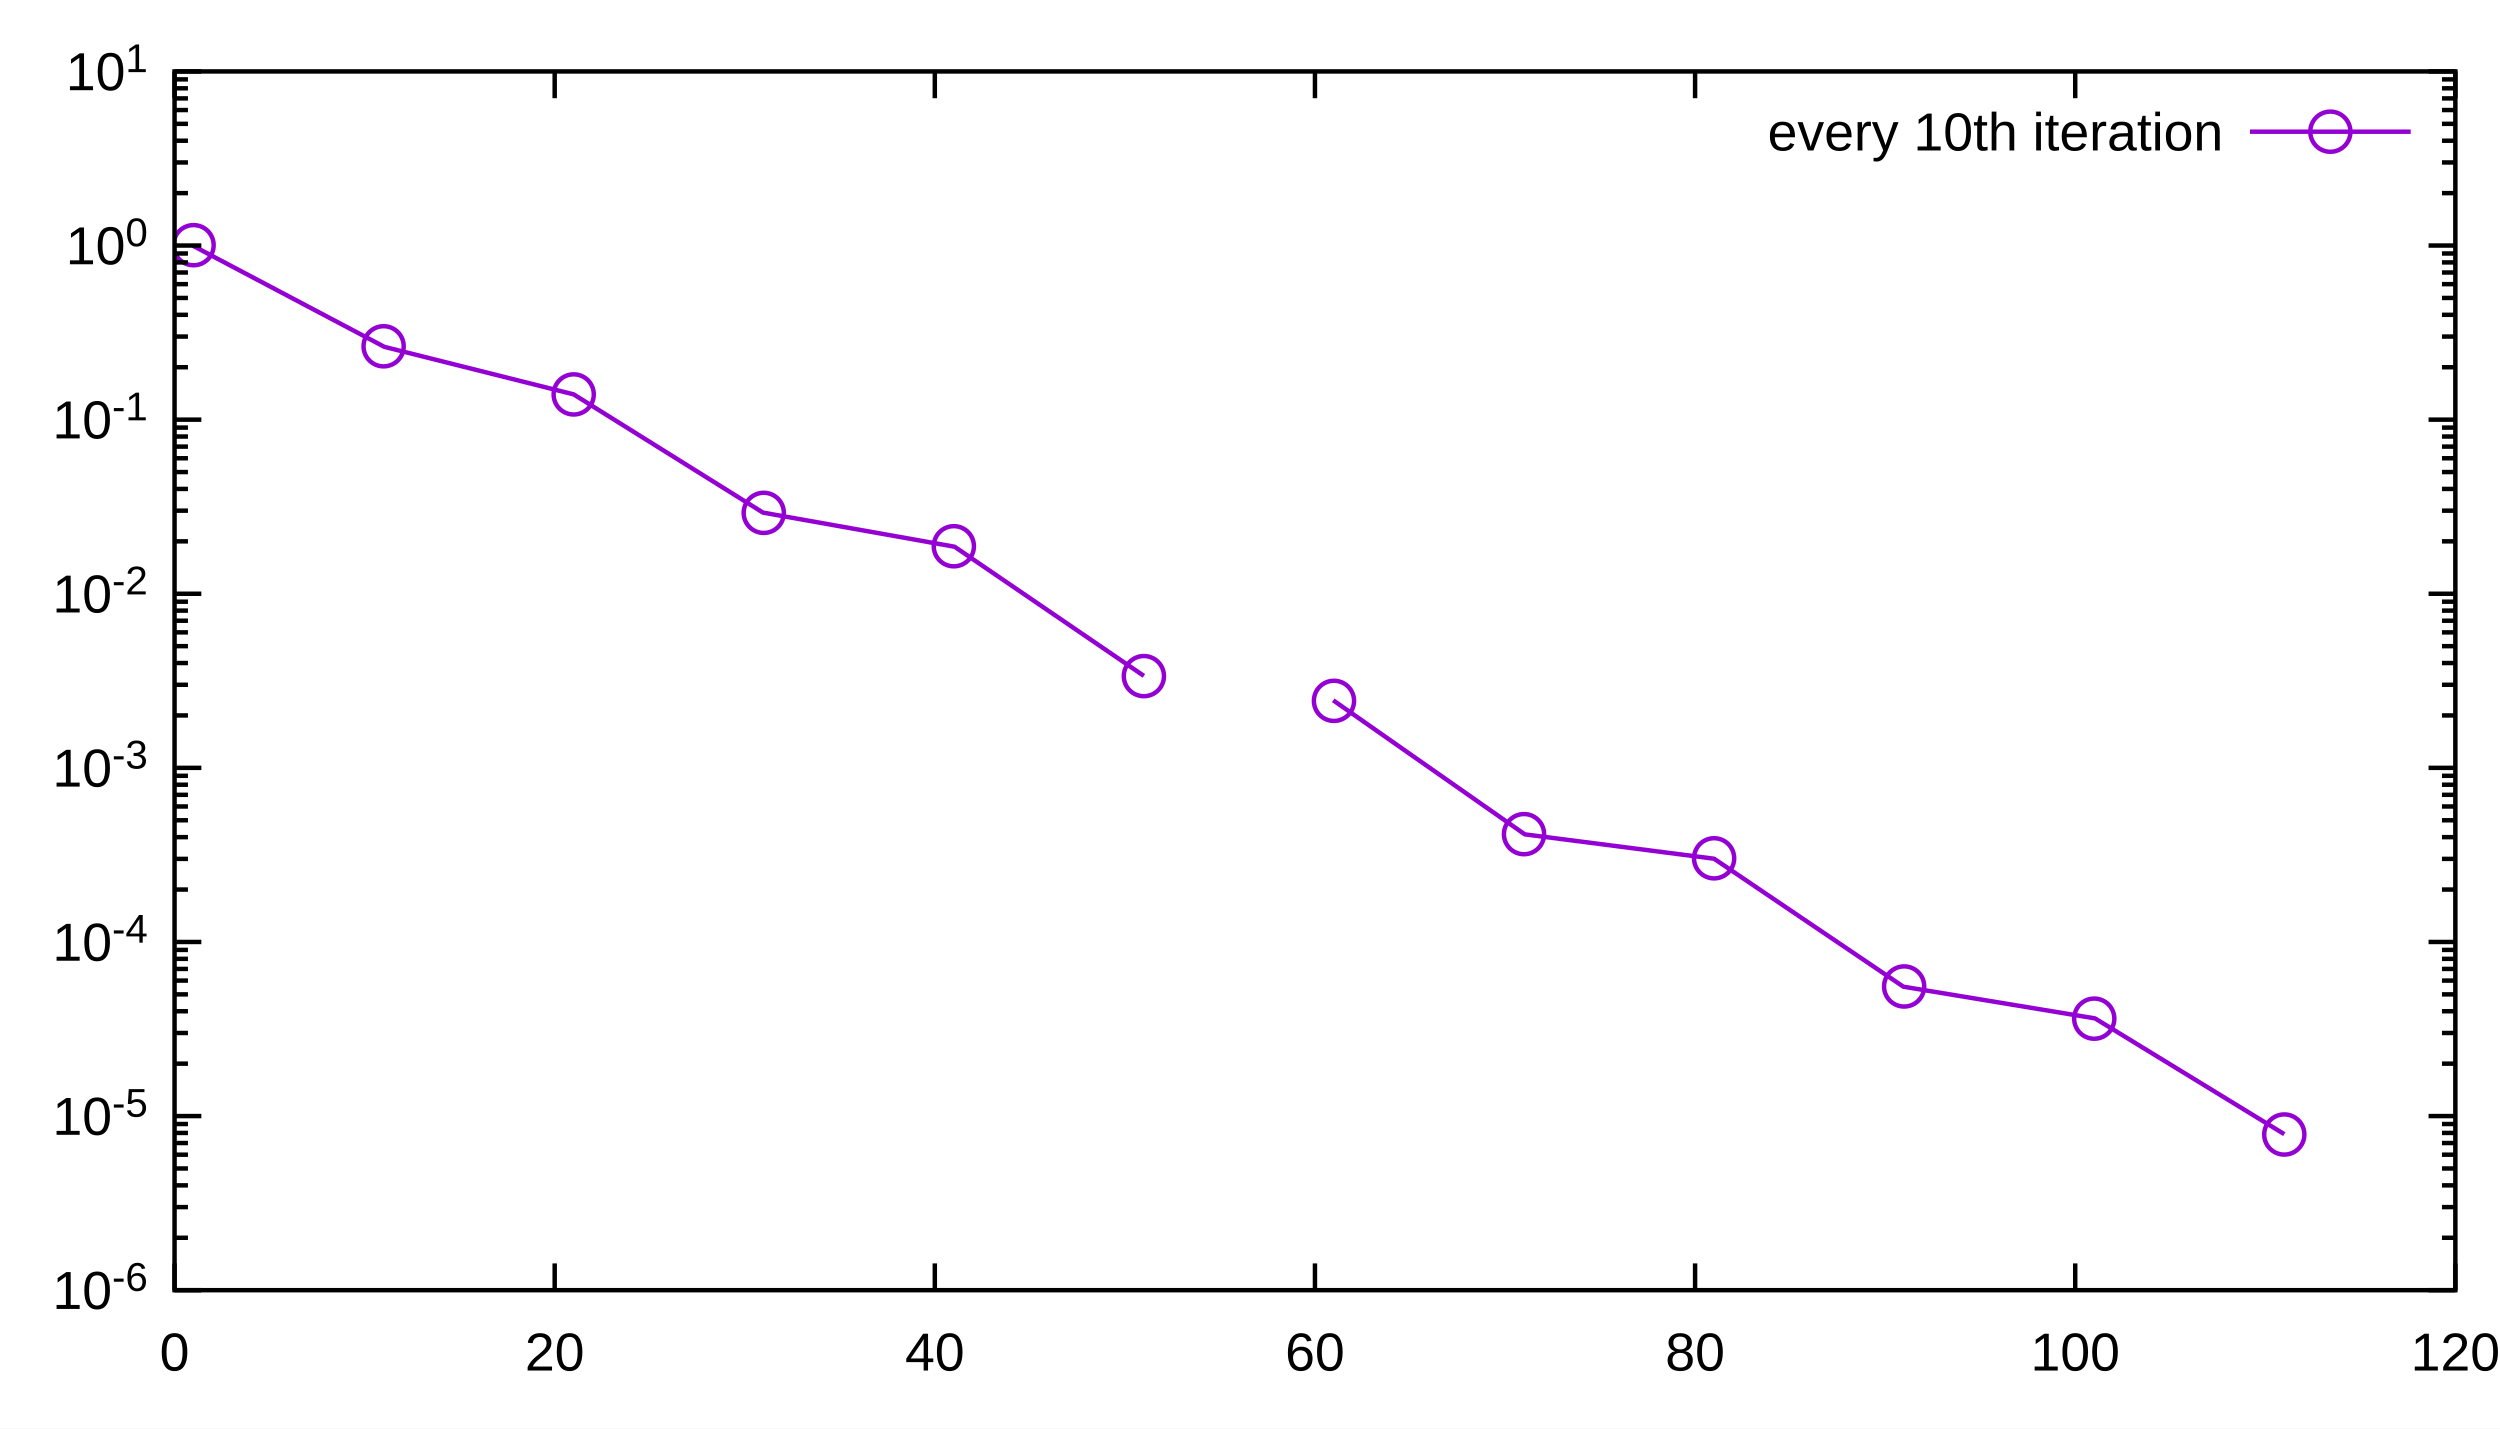
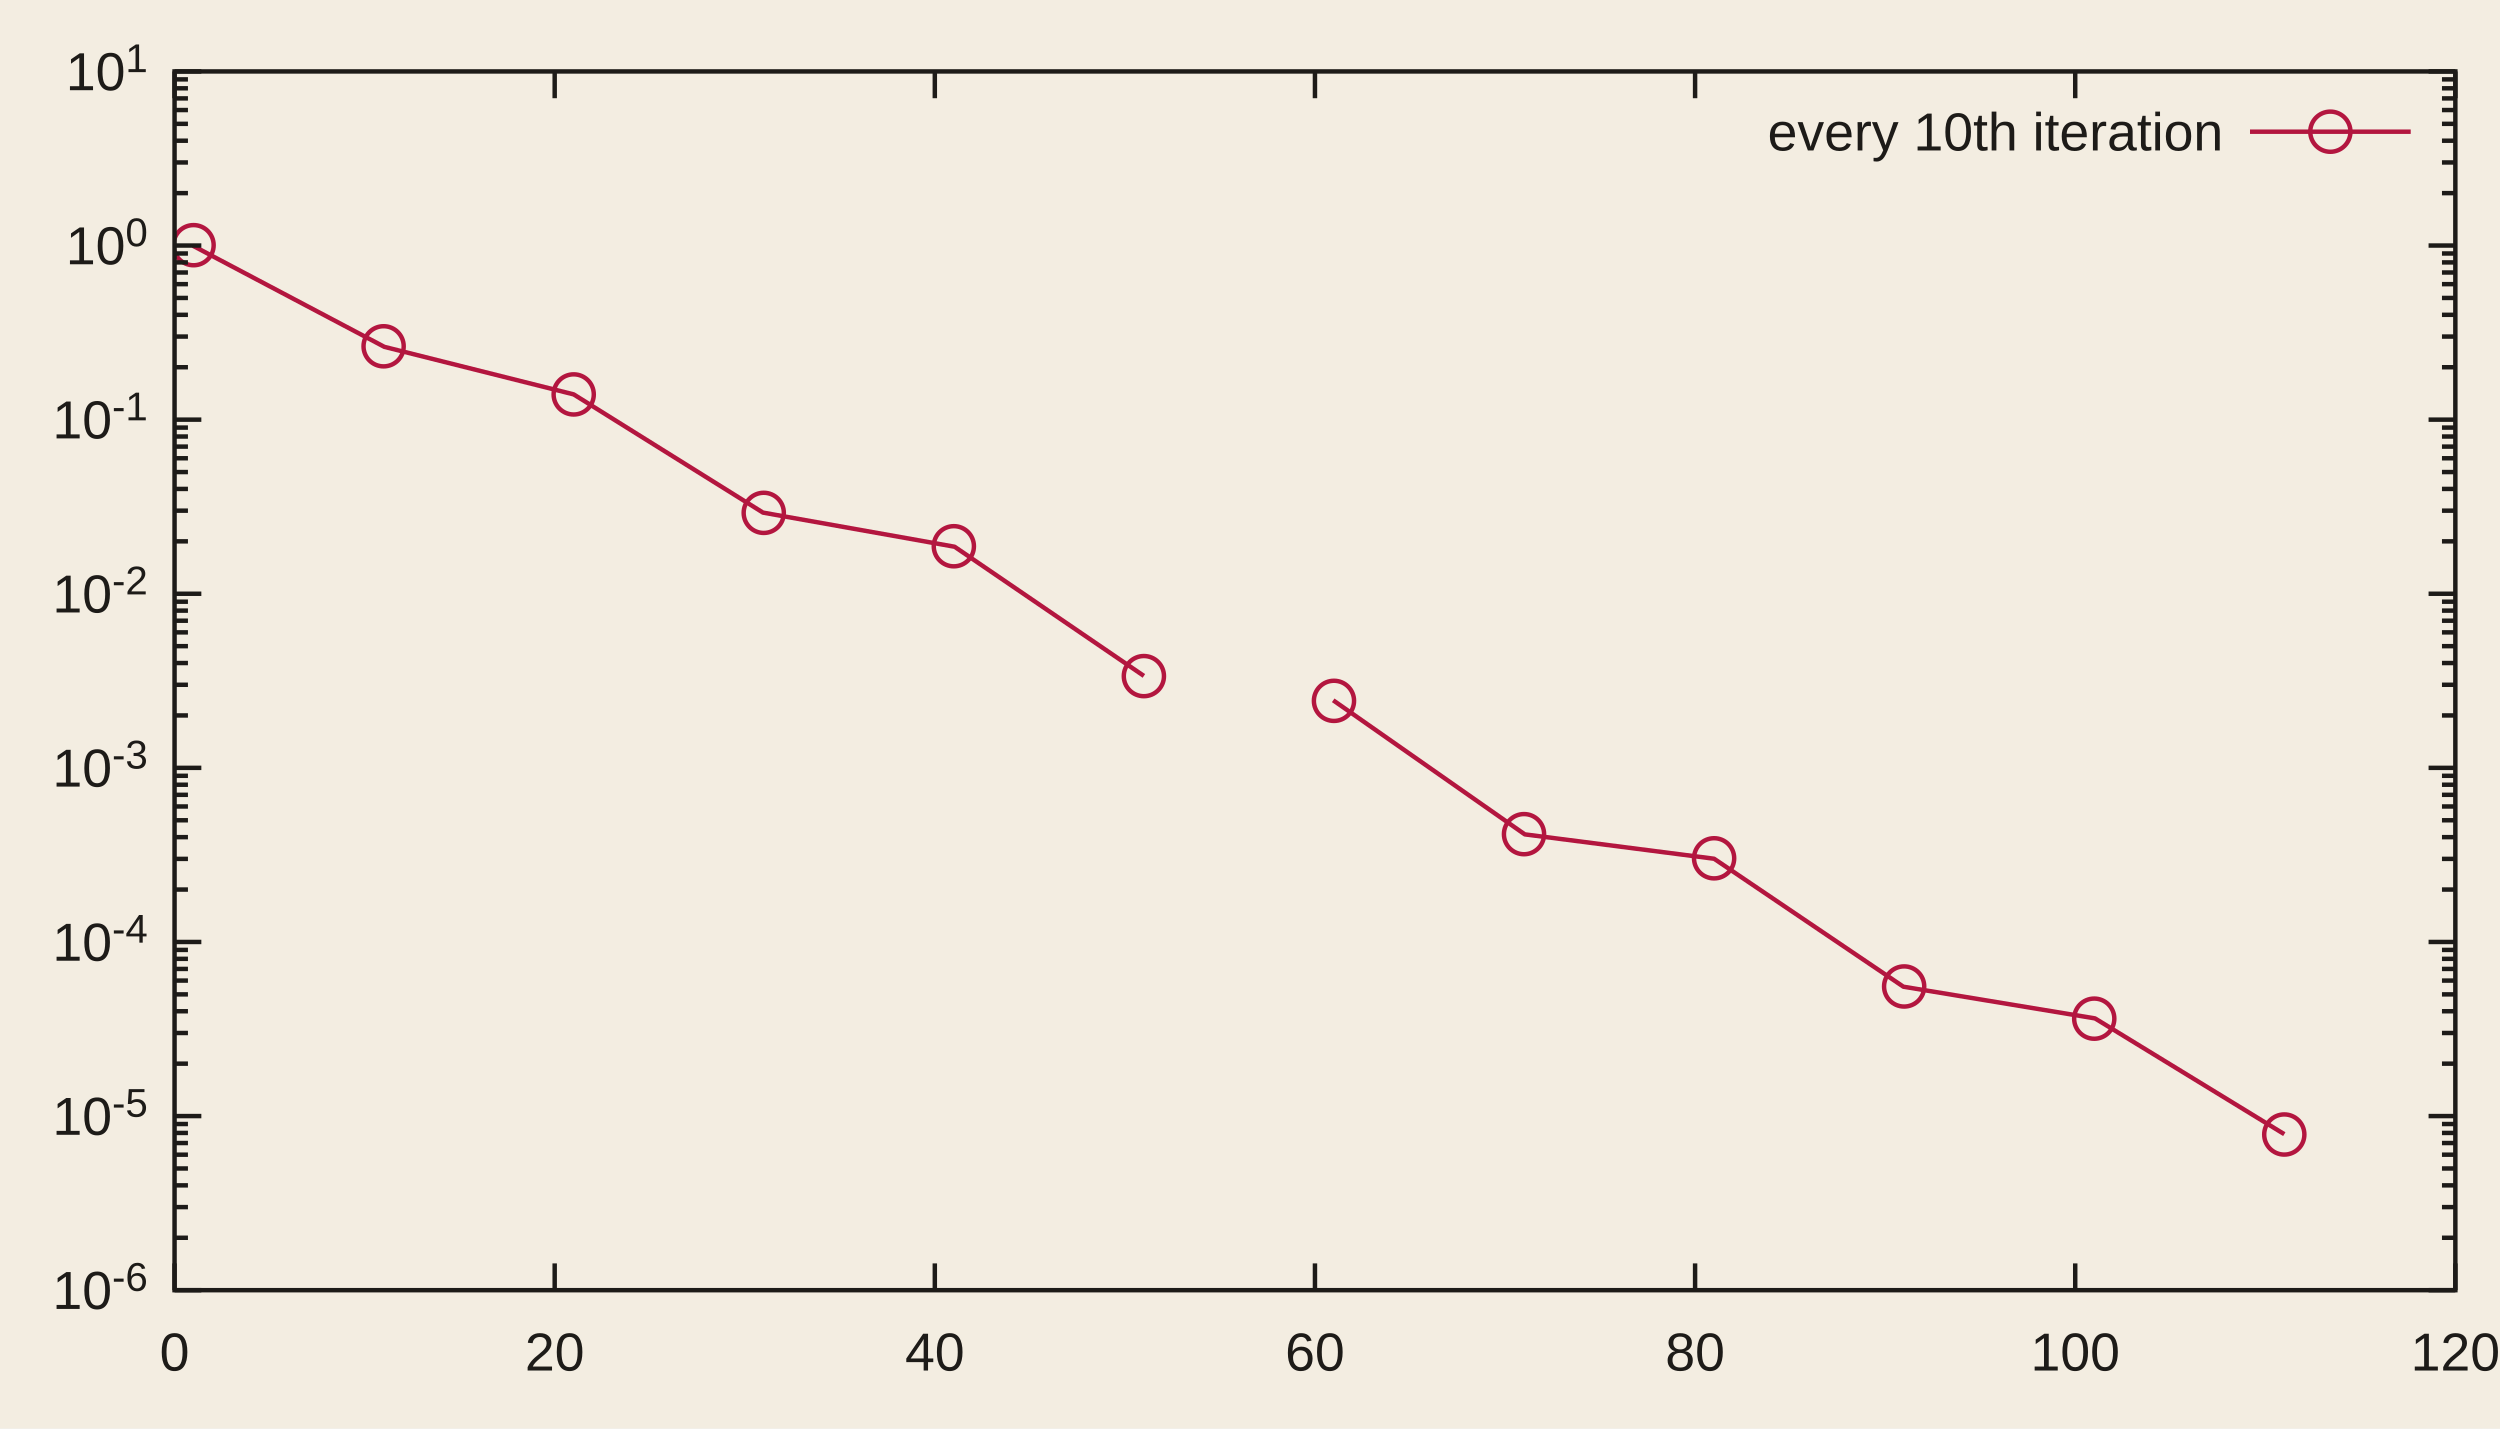
- <svg xmlns="http://www.w3.org/2000/svg" width="560" height="320" viewBox="0 0 560 320" font-family="Arial,Helvetica,sans-serif" font-size="12">
-   <rect x="0" y="0" width="560" height="320" fill="white" stroke="none" stroke-width="0" />
+ <svg xmlns="http://www.w3.org/2000/svg" width="560" height="320" viewBox="0 0 560 320" font-family="Arial,Helvetica,sans-serif" font-size="12" fill="#1d1b18" data-theme="washi" data-frame="#1d1b18" data-grid-color="#a69a85">
+   <rect x="0" y="0" width="560" height="320" fill="#f3ede1" stroke="none" stroke-width="0" />
  <g class="fs-axes" data-area="39.1 550 16 289" data-x="0 1.2e2" data-y="1e-6 1e1" data-log="0 1" data-grid="0" data-font-size="12">
    <g class="fs-grid" display="none">
-       <polyline fill="none" stroke="#a0a0a0" stroke-width="0.5" stroke-dasharray="2,3" points="39.1,289 39.1,16" />
-       <polyline fill="none" stroke="#a0a0a0" stroke-width="0.5" stroke-dasharray="2,3" points="124.25,289 124.25,16" />
-       <polyline fill="none" stroke="#a0a0a0" stroke-width="0.5" stroke-dasharray="2,3" points="209.4,289 209.4,16" />
-       <polyline fill="none" stroke="#a0a0a0" stroke-width="0.5" stroke-dasharray="2,3" points="294.55,289 294.55,16" />
-       <polyline fill="none" stroke="#a0a0a0" stroke-width="0.5" stroke-dasharray="2,3" points="379.7,289 379.7,16" />
-       <polyline fill="none" stroke="#a0a0a0" stroke-width="0.5" stroke-dasharray="2,3" points="464.85,289 464.85,16" />
-       <polyline fill="none" stroke="#a0a0a0" stroke-width="0.5" stroke-dasharray="2,3" points="550,289 550,16" />
-       <polyline fill="none" stroke="#a0a0a0" stroke-width="0.5" stroke-dasharray="2,3" points="39.1,289 550,289" />
-       <polyline fill="none" stroke="#a0a0a0" stroke-width="0.5" stroke-dasharray="2,3" points="39.1,250 550,250" />
-       <polyline fill="none" stroke="#a0a0a0" stroke-width="0.5" stroke-dasharray="2,3" points="39.1,211 550,211" />
-       <polyline fill="none" stroke="#a0a0a0" stroke-width="0.5" stroke-dasharray="2,3" points="39.1,172 550,172" />
-       <polyline fill="none" stroke="#a0a0a0" stroke-width="0.5" stroke-dasharray="2,3" points="39.1,133 550,133" />
-       <polyline fill="none" stroke="#a0a0a0" stroke-width="0.5" stroke-dasharray="2,3" points="39.1,94 550,94" />
-       <polyline fill="none" stroke="#a0a0a0" stroke-width="0.5" stroke-dasharray="2,3" points="39.1,55 550,55" />
-       <polyline fill="none" stroke="#a0a0a0" stroke-width="0.5" stroke-dasharray="2,3" points="39.1,16 550,16" />
+       <polyline fill="none" stroke="#a69a85" stroke-width="0.5" stroke-dasharray="2,3" points="39.1,289 39.1,16" />
+       <polyline fill="none" stroke="#a69a85" stroke-width="0.5" stroke-dasharray="2,3" points="124.25,289 124.25,16" />
+       <polyline fill="none" stroke="#a69a85" stroke-width="0.5" stroke-dasharray="2,3" points="209.4,289 209.4,16" />
+       <polyline fill="none" stroke="#a69a85" stroke-width="0.5" stroke-dasharray="2,3" points="294.55,289 294.55,16" />
+       <polyline fill="none" stroke="#a69a85" stroke-width="0.5" stroke-dasharray="2,3" points="379.7,289 379.7,16" />
+       <polyline fill="none" stroke="#a69a85" stroke-width="0.5" stroke-dasharray="2,3" points="464.85,289 464.85,16" />
+       <polyline fill="none" stroke="#a69a85" stroke-width="0.5" stroke-dasharray="2,3" points="550,289 550,16" />
+       <polyline fill="none" stroke="#a69a85" stroke-width="0.5" stroke-dasharray="2,3" points="39.1,289 550,289" />
+       <polyline fill="none" stroke="#a69a85" stroke-width="0.5" stroke-dasharray="2,3" points="39.1,250 550,250" />
+       <polyline fill="none" stroke="#a69a85" stroke-width="0.5" stroke-dasharray="2,3" points="39.1,211 550,211" />
+       <polyline fill="none" stroke="#a69a85" stroke-width="0.5" stroke-dasharray="2,3" points="39.1,172 550,172" />
+       <polyline fill="none" stroke="#a69a85" stroke-width="0.5" stroke-dasharray="2,3" points="39.1,133 550,133" />
+       <polyline fill="none" stroke="#a69a85" stroke-width="0.5" stroke-dasharray="2,3" points="39.1,94 550,94" />
+       <polyline fill="none" stroke="#a69a85" stroke-width="0.5" stroke-dasharray="2,3" points="39.1,55 550,55" />
+       <polyline fill="none" stroke="#a69a85" stroke-width="0.5" stroke-dasharray="2,3" points="39.1,16 550,16" />
    </g>
    <svg class="fs-plot" x="39.1" y="16" width="510.9" height="273" viewBox="0 0 1 1" preserveAspectRatio="none" overflow="hidden">
      <g class="fs-series" data-series="1">
-         <polyline fill="none" stroke="#9400d3" stroke-width="1" stroke-linejoin="round" vector-effect="non-scaling-stroke" points="0.008,0.143 0.092,0.226 0.175,0.265 0.258,0.362 0.342,0.39 0.425,0.496" />
-         <polyline fill="none" stroke="#9400d3" stroke-width="1" stroke-linejoin="round" vector-effect="non-scaling-stroke" points="0.508,0.516 0.592,0.626 0.675,0.646 0.758,0.751 0.842,0.777 0.925,0.872" />
-         <path class="fs-pts" data-pt="6" data-size="9" data-lw="1" data-color="#9400d3" fill="none" stroke="none" d="M0.008,0.143 M0.092,0.226 M0.175,0.265 M0.258,0.362 M0.342,0.39 M0.425,0.496 M0.508,0.516 M0.592,0.626 M0.675,0.646 M0.758,0.751 M0.842,0.777 M0.925,0.872" />
+         <polyline fill="none" stroke="#b3163f" stroke-width="1" stroke-linejoin="round" vector-effect="non-scaling-stroke" points="0.008,0.143 0.092,0.226 0.175,0.265 0.258,0.362 0.342,0.39 0.425,0.496" />
+         <polyline fill="none" stroke="#b3163f" stroke-width="1" stroke-linejoin="round" vector-effect="non-scaling-stroke" points="0.508,0.516 0.592,0.626 0.675,0.646 0.758,0.751 0.842,0.777 0.925,0.872" />
+         <path class="fs-pts" data-pt="6" data-size="9" data-lw="1" data-color="#b3163f" fill="none" stroke="none" d="M0.008,0.143 M0.092,0.226 M0.175,0.265 M0.258,0.362 M0.342,0.39 M0.425,0.496 M0.508,0.516 M0.592,0.626 M0.675,0.646 M0.758,0.751 M0.842,0.777 M0.925,0.872" />
      </g>
    </svg>
    <svg class="fs-marks" x="39.1" y="16" width="510.9" height="273" viewBox="0 0 510.9 273" overflow="hidden">
-       <path data-series="1" fill="none" stroke="#9400d3" stroke-width="1" d="M-0.24,38.92A4.5,4.5 0 1 0 8.76,38.92A4.5,4.5 0 1 0 -0.24,38.92ZM42.33,61.57A4.5,4.5 0 1 0 51.33,61.57A4.5,4.5 0 1 0 42.33,61.57ZM84.91,72.35A4.5,4.5 0 1 0 93.91,72.35A4.5,4.5 0 1 0 84.91,72.35ZM127.48,98.88A4.5,4.5 0 1 0 136.48,98.88A4.5,4.5 0 1 0 127.48,98.88ZM170.06,106.36A4.5,4.5 0 1 0 179.06,106.36A4.5,4.5 0 1 0 170.06,106.36ZM212.63,135.45A4.5,4.5 0 1 0 221.63,135.45A4.5,4.5 0 1 0 212.63,135.45ZM255.21,140.99A4.5,4.5 0 1 0 264.21,140.99A4.5,4.5 0 1 0 255.21,140.99ZM297.78,170.85A4.5,4.5 0 1 0 306.78,170.85A4.5,4.5 0 1 0 297.78,170.85ZM340.36,176.26A4.5,4.5 0 1 0 349.36,176.26A4.5,4.5 0 1 0 340.36,176.26ZM382.93,204.97A4.5,4.5 0 1 0 391.93,204.97A4.5,4.5 0 1 0 382.93,204.97ZM425.51,212.18A4.5,4.5 0 1 0 434.51,212.18A4.5,4.5 0 1 0 425.51,212.18ZM468.08,238.13A4.5,4.5 0 1 0 477.08,238.13A4.5,4.5 0 1 0 468.08,238.13Z" />
+       <path data-series="1" fill="none" stroke="#b3163f" stroke-width="1" d="M-0.24,38.92A4.5,4.5 0 1 0 8.76,38.92A4.5,4.5 0 1 0 -0.24,38.92ZM42.33,61.57A4.5,4.5 0 1 0 51.33,61.57A4.5,4.5 0 1 0 42.33,61.57ZM84.91,72.35A4.5,4.5 0 1 0 93.91,72.35A4.5,4.5 0 1 0 84.91,72.35ZM127.48,98.88A4.5,4.5 0 1 0 136.48,98.88A4.5,4.5 0 1 0 127.48,98.88ZM170.06,106.36A4.5,4.5 0 1 0 179.06,106.36A4.5,4.5 0 1 0 170.06,106.36ZM212.63,135.45A4.5,4.5 0 1 0 221.63,135.45A4.5,4.5 0 1 0 212.63,135.45ZM255.21,140.99A4.5,4.5 0 1 0 264.21,140.99A4.5,4.5 0 1 0 255.21,140.99ZM297.78,170.85A4.5,4.5 0 1 0 306.78,170.85A4.5,4.5 0 1 0 297.78,170.85ZM340.36,176.26A4.5,4.5 0 1 0 349.36,176.26A4.5,4.5 0 1 0 340.36,176.26ZM382.93,204.97A4.5,4.5 0 1 0 391.93,204.97A4.5,4.5 0 1 0 382.93,204.97ZM425.51,212.18A4.5,4.5 0 1 0 434.51,212.18A4.5,4.5 0 1 0 425.51,212.18ZM468.08,238.13A4.5,4.5 0 1 0 477.08,238.13A4.5,4.5 0 1 0 468.08,238.13Z" />
    </svg>
-     <rect x="39.1" y="16" width="510.9" height="273" fill="none" stroke="black" stroke-width="1" />
+     <rect x="39.1" y="16" width="510.9" height="273" fill="none" stroke="#1d1b18" stroke-width="1" />
    <g class="fs-xticks">
-       <polyline fill="none" stroke="black" stroke-width="1" points="39.1,289 39.1,283" />
-       <polyline fill="none" stroke="black" stroke-width="1" points="39.1,16 39.1,22" />
+       <polyline fill="none" stroke="#1d1b18" stroke-width="1" points="39.1,289 39.1,283" />
+       <polyline fill="none" stroke="#1d1b18" stroke-width="1" points="39.1,16 39.1,22" />
      <text x="39.1" y="307" text-anchor="middle">0</text>
-       <polyline fill="none" stroke="black" stroke-width="1" points="124.25,289 124.25,283" />
-       <polyline fill="none" stroke="black" stroke-width="1" points="124.25,16 124.25,22" />
+       <polyline fill="none" stroke="#1d1b18" stroke-width="1" points="124.25,289 124.25,283" />
+       <polyline fill="none" stroke="#1d1b18" stroke-width="1" points="124.25,16 124.25,22" />
      <text x="124.25" y="307" text-anchor="middle">20</text>
-       <polyline fill="none" stroke="black" stroke-width="1" points="209.4,289 209.4,283" />
-       <polyline fill="none" stroke="black" stroke-width="1" points="209.4,16 209.4,22" />
+       <polyline fill="none" stroke="#1d1b18" stroke-width="1" points="209.4,289 209.4,283" />
+       <polyline fill="none" stroke="#1d1b18" stroke-width="1" points="209.4,16 209.4,22" />
      <text x="209.4" y="307" text-anchor="middle">40</text>
-       <polyline fill="none" stroke="black" stroke-width="1" points="294.55,289 294.55,283" />
-       <polyline fill="none" stroke="black" stroke-width="1" points="294.55,16 294.55,22" />
+       <polyline fill="none" stroke="#1d1b18" stroke-width="1" points="294.55,289 294.55,283" />
+       <polyline fill="none" stroke="#1d1b18" stroke-width="1" points="294.55,16 294.55,22" />
      <text x="294.55" y="307" text-anchor="middle">60</text>
-       <polyline fill="none" stroke="black" stroke-width="1" points="379.7,289 379.7,283" />
-       <polyline fill="none" stroke="black" stroke-width="1" points="379.7,16 379.7,22" />
+       <polyline fill="none" stroke="#1d1b18" stroke-width="1" points="379.7,289 379.7,283" />
+       <polyline fill="none" stroke="#1d1b18" stroke-width="1" points="379.7,16 379.7,22" />
      <text x="379.7" y="307" text-anchor="middle">80</text>
-       <polyline fill="none" stroke="black" stroke-width="1" points="464.85,289 464.85,283" />
-       <polyline fill="none" stroke="black" stroke-width="1" points="464.85,16 464.85,22" />
+       <polyline fill="none" stroke="#1d1b18" stroke-width="1" points="464.85,289 464.85,283" />
+       <polyline fill="none" stroke="#1d1b18" stroke-width="1" points="464.85,16 464.85,22" />
      <text x="464.85" y="307" text-anchor="middle">100</text>
-       <polyline fill="none" stroke="black" stroke-width="1" points="550,289 550,283" />
-       <polyline fill="none" stroke="black" stroke-width="1" points="550,16 550,22" />
+       <polyline fill="none" stroke="#1d1b18" stroke-width="1" points="550,289 550,283" />
+       <polyline fill="none" stroke="#1d1b18" stroke-width="1" points="550,16 550,22" />
      <text x="550" y="307" text-anchor="middle">120</text>
    </g>
    <g class="fs-yticks">
-       <polyline fill="none" stroke="black" stroke-width="1" points="39.1,289 45.1,289" />
-       <polyline fill="none" stroke="black" stroke-width="1" points="550,289 544,289" />
+       <polyline fill="none" stroke="#1d1b18" stroke-width="1" points="39.1,289 45.1,289" />
+       <polyline fill="none" stroke="#1d1b18" stroke-width="1" points="550,289 544,289" />
      <text x="33.1" y="293.2" text-anchor="end">10<tspan dy="-0.45em" font-size="0.75em">-6</tspan>
      </text>
-       <polyline fill="none" stroke="black" stroke-width="1" points="39.1,250 45.1,250" />
-       <polyline fill="none" stroke="black" stroke-width="1" points="550,250 544,250" />
+       <polyline fill="none" stroke="#1d1b18" stroke-width="1" points="39.1,250 45.1,250" />
+       <polyline fill="none" stroke="#1d1b18" stroke-width="1" points="550,250 544,250" />
      <text x="33.1" y="254.2" text-anchor="end">10<tspan dy="-0.45em" font-size="0.75em">-5</tspan>
      </text>
-       <polyline fill="none" stroke="black" stroke-width="1" points="39.1,211 45.1,211" />
-       <polyline fill="none" stroke="black" stroke-width="1" points="550,211 544,211" />
+       <polyline fill="none" stroke="#1d1b18" stroke-width="1" points="39.1,211 45.1,211" />
+       <polyline fill="none" stroke="#1d1b18" stroke-width="1" points="550,211 544,211" />
      <text x="33.1" y="215.2" text-anchor="end">10<tspan dy="-0.45em" font-size="0.75em">-4</tspan>
      </text>
-       <polyline fill="none" stroke="black" stroke-width="1" points="39.1,172 45.1,172" />
-       <polyline fill="none" stroke="black" stroke-width="1" points="550,172 544,172" />
+       <polyline fill="none" stroke="#1d1b18" stroke-width="1" points="39.1,172 45.1,172" />
+       <polyline fill="none" stroke="#1d1b18" stroke-width="1" points="550,172 544,172" />
      <text x="33.1" y="176.2" text-anchor="end">10<tspan dy="-0.45em" font-size="0.75em">-3</tspan>
      </text>
-       <polyline fill="none" stroke="black" stroke-width="1" points="39.1,133 45.1,133" />
-       <polyline fill="none" stroke="black" stroke-width="1" points="550,133 544,133" />
+       <polyline fill="none" stroke="#1d1b18" stroke-width="1" points="39.1,133 45.1,133" />
+       <polyline fill="none" stroke="#1d1b18" stroke-width="1" points="550,133 544,133" />
      <text x="33.1" y="137.2" text-anchor="end">10<tspan dy="-0.45em" font-size="0.75em">-2</tspan>
      </text>
-       <polyline fill="none" stroke="black" stroke-width="1" points="39.1,94 45.1,94" />
-       <polyline fill="none" stroke="black" stroke-width="1" points="550,94 544,94" />
+       <polyline fill="none" stroke="#1d1b18" stroke-width="1" points="39.1,94 45.1,94" />
+       <polyline fill="none" stroke="#1d1b18" stroke-width="1" points="550,94 544,94" />
      <text x="33.1" y="98.2" text-anchor="end">10<tspan dy="-0.45em" font-size="0.75em">-1</tspan>
      </text>
-       <polyline fill="none" stroke="black" stroke-width="1" points="39.1,55 45.1,55" />
-       <polyline fill="none" stroke="black" stroke-width="1" points="550,55 544,55" />
+       <polyline fill="none" stroke="#1d1b18" stroke-width="1" points="39.1,55 45.1,55" />
+       <polyline fill="none" stroke="#1d1b18" stroke-width="1" points="550,55 544,55" />
      <text x="33.1" y="59.2" text-anchor="end">10<tspan dy="-0.45em" font-size="0.75em">0</tspan>
      </text>
-       <polyline fill="none" stroke="black" stroke-width="1" points="39.1,16 45.1,16" />
-       <polyline fill="none" stroke="black" stroke-width="1" points="550,16 544,16" />
+       <polyline fill="none" stroke="#1d1b18" stroke-width="1" points="39.1,16 45.1,16" />
+       <polyline fill="none" stroke="#1d1b18" stroke-width="1" points="550,16 544,16" />
      <text x="33.1" y="20.2" text-anchor="end">10<tspan dy="-0.45em" font-size="0.75em">1</tspan>
      </text>
-       <polyline fill="none" stroke="black" stroke-width="1" points="39.1,277.26 42.1,277.26" />
-       <polyline fill="none" stroke="black" stroke-width="1" points="550,277.26 547,277.26" />
-       <polyline fill="none" stroke="black" stroke-width="1" points="39.1,270.39 42.1,270.39" />
-       <polyline fill="none" stroke="black" stroke-width="1" points="550,270.39 547,270.39" />
-       <polyline fill="none" stroke="black" stroke-width="1" points="39.1,265.52 42.1,265.52" />
-       <polyline fill="none" stroke="black" stroke-width="1" points="550,265.52 547,265.52" />
-       <polyline fill="none" stroke="black" stroke-width="1" points="39.1,261.74 42.1,261.74" />
-       <polyline fill="none" stroke="black" stroke-width="1" points="550,261.74 547,261.74" />
-       <polyline fill="none" stroke="black" stroke-width="1" points="39.1,258.65 42.1,258.65" />
-       <polyline fill="none" stroke="black" stroke-width="1" points="550,258.65 547,258.65" />
-       <polyline fill="none" stroke="black" stroke-width="1" points="39.1,256.04 42.1,256.04" />
-       <polyline fill="none" stroke="black" stroke-width="1" points="550,256.04 547,256.04" />
-       <polyline fill="none" stroke="black" stroke-width="1" points="39.1,253.78 42.1,253.78" />
-       <polyline fill="none" stroke="black" stroke-width="1" points="550,253.78 547,253.78" />
-       <polyline fill="none" stroke="black" stroke-width="1" points="39.1,251.78 42.1,251.78" />
-       <polyline fill="none" stroke="black" stroke-width="1" points="550,251.78 547,251.78" />
-       <polyline fill="none" stroke="black" stroke-width="1" points="39.1,238.26 42.1,238.26" />
-       <polyline fill="none" stroke="black" stroke-width="1" points="550,238.26 547,238.26" />
-       <polyline fill="none" stroke="black" stroke-width="1" points="39.1,231.39 42.1,231.39" />
-       <polyline fill="none" stroke="black" stroke-width="1" points="550,231.39 547,231.39" />
-       <polyline fill="none" stroke="black" stroke-width="1" points="39.1,226.52 42.1,226.52" />
-       <polyline fill="none" stroke="black" stroke-width="1" points="550,226.52 547,226.52" />
-       <polyline fill="none" stroke="black" stroke-width="1" points="39.1,222.74 42.1,222.74" />
-       <polyline fill="none" stroke="black" stroke-width="1" points="550,222.74 547,222.74" />
-       <polyline fill="none" stroke="black" stroke-width="1" points="39.1,219.65 42.1,219.65" />
-       <polyline fill="none" stroke="black" stroke-width="1" points="550,219.65 547,219.65" />
-       <polyline fill="none" stroke="black" stroke-width="1" points="39.1,217.04 42.1,217.04" />
-       <polyline fill="none" stroke="black" stroke-width="1" points="550,217.04 547,217.04" />
-       <polyline fill="none" stroke="black" stroke-width="1" points="39.1,214.78 42.1,214.78" />
-       <polyline fill="none" stroke="black" stroke-width="1" points="550,214.78 547,214.78" />
-       <polyline fill="none" stroke="black" stroke-width="1" points="39.1,212.78 42.1,212.78" />
-       <polyline fill="none" stroke="black" stroke-width="1" points="550,212.78 547,212.78" />
-       <polyline fill="none" stroke="black" stroke-width="1" points="39.1,199.26 42.1,199.26" />
-       <polyline fill="none" stroke="black" stroke-width="1" points="550,199.26 547,199.26" />
-       <polyline fill="none" stroke="black" stroke-width="1" points="39.1,192.39 42.1,192.39" />
-       <polyline fill="none" stroke="black" stroke-width="1" points="550,192.39 547,192.39" />
-       <polyline fill="none" stroke="black" stroke-width="1" points="39.1,187.52 42.1,187.52" />
-       <polyline fill="none" stroke="black" stroke-width="1" points="550,187.52 547,187.52" />
-       <polyline fill="none" stroke="black" stroke-width="1" points="39.1,183.74 42.1,183.74" />
-       <polyline fill="none" stroke="black" stroke-width="1" points="550,183.74 547,183.74" />
-       <polyline fill="none" stroke="black" stroke-width="1" points="39.1,180.65 42.1,180.65" />
-       <polyline fill="none" stroke="black" stroke-width="1" points="550,180.65 547,180.65" />
-       <polyline fill="none" stroke="black" stroke-width="1" points="39.1,178.04 42.1,178.04" />
-       <polyline fill="none" stroke="black" stroke-width="1" points="550,178.04 547,178.04" />
-       <polyline fill="none" stroke="black" stroke-width="1" points="39.1,175.78 42.1,175.78" />
-       <polyline fill="none" stroke="black" stroke-width="1" points="550,175.78 547,175.78" />
-       <polyline fill="none" stroke="black" stroke-width="1" points="39.1,173.78 42.1,173.78" />
-       <polyline fill="none" stroke="black" stroke-width="1" points="550,173.78 547,173.78" />
-       <polyline fill="none" stroke="black" stroke-width="1" points="39.1,160.26 42.1,160.26" />
-       <polyline fill="none" stroke="black" stroke-width="1" points="550,160.26 547,160.26" />
-       <polyline fill="none" stroke="black" stroke-width="1" points="39.1,153.39 42.1,153.39" />
-       <polyline fill="none" stroke="black" stroke-width="1" points="550,153.39 547,153.39" />
-       <polyline fill="none" stroke="black" stroke-width="1" points="39.1,148.52 42.1,148.52" />
-       <polyline fill="none" stroke="black" stroke-width="1" points="550,148.52 547,148.52" />
-       <polyline fill="none" stroke="black" stroke-width="1" points="39.1,144.74 42.1,144.74" />
-       <polyline fill="none" stroke="black" stroke-width="1" points="550,144.74 547,144.74" />
-       <polyline fill="none" stroke="black" stroke-width="1" points="39.1,141.65 42.1,141.65" />
-       <polyline fill="none" stroke="black" stroke-width="1" points="550,141.65 547,141.65" />
-       <polyline fill="none" stroke="black" stroke-width="1" points="39.1,139.04 42.1,139.04" />
-       <polyline fill="none" stroke="black" stroke-width="1" points="550,139.04 547,139.04" />
-       <polyline fill="none" stroke="black" stroke-width="1" points="39.1,136.78 42.1,136.78" />
-       <polyline fill="none" stroke="black" stroke-width="1" points="550,136.78 547,136.78" />
-       <polyline fill="none" stroke="black" stroke-width="1" points="39.1,134.78 42.1,134.78" />
-       <polyline fill="none" stroke="black" stroke-width="1" points="550,134.78 547,134.78" />
-       <polyline fill="none" stroke="black" stroke-width="1" points="39.1,121.26 42.1,121.26" />
-       <polyline fill="none" stroke="black" stroke-width="1" points="550,121.26 547,121.26" />
-       <polyline fill="none" stroke="black" stroke-width="1" points="39.1,114.39 42.1,114.39" />
-       <polyline fill="none" stroke="black" stroke-width="1" points="550,114.39 547,114.39" />
-       <polyline fill="none" stroke="black" stroke-width="1" points="39.1,109.52 42.1,109.52" />
-       <polyline fill="none" stroke="black" stroke-width="1" points="550,109.52 547,109.52" />
-       <polyline fill="none" stroke="black" stroke-width="1" points="39.1,105.74 42.1,105.74" />
-       <polyline fill="none" stroke="black" stroke-width="1" points="550,105.74 547,105.74" />
-       <polyline fill="none" stroke="black" stroke-width="1" points="39.1,102.65 42.1,102.65" />
-       <polyline fill="none" stroke="black" stroke-width="1" points="550,102.65 547,102.65" />
-       <polyline fill="none" stroke="black" stroke-width="1" points="39.1,100.04 42.1,100.04" />
-       <polyline fill="none" stroke="black" stroke-width="1" points="550,100.04 547,100.04" />
-       <polyline fill="none" stroke="black" stroke-width="1" points="39.1,97.78 42.1,97.78" />
-       <polyline fill="none" stroke="black" stroke-width="1" points="550,97.78 547,97.78" />
-       <polyline fill="none" stroke="black" stroke-width="1" points="39.1,95.78 42.1,95.78" />
-       <polyline fill="none" stroke="black" stroke-width="1" points="550,95.78 547,95.78" />
-       <polyline fill="none" stroke="black" stroke-width="1" points="39.1,82.26 42.1,82.26" />
-       <polyline fill="none" stroke="black" stroke-width="1" points="550,82.26 547,82.26" />
-       <polyline fill="none" stroke="black" stroke-width="1" points="39.1,75.39 42.1,75.39" />
-       <polyline fill="none" stroke="black" stroke-width="1" points="550,75.39 547,75.39" />
-       <polyline fill="none" stroke="black" stroke-width="1" points="39.1,70.52 42.1,70.52" />
-       <polyline fill="none" stroke="black" stroke-width="1" points="550,70.52 547,70.52" />
-       <polyline fill="none" stroke="black" stroke-width="1" points="39.1,66.74 42.1,66.74" />
-       <polyline fill="none" stroke="black" stroke-width="1" points="550,66.74 547,66.74" />
-       <polyline fill="none" stroke="black" stroke-width="1" points="39.1,63.65 42.1,63.65" />
-       <polyline fill="none" stroke="black" stroke-width="1" points="550,63.65 547,63.65" />
-       <polyline fill="none" stroke="black" stroke-width="1" points="39.1,61.04 42.1,61.04" />
-       <polyline fill="none" stroke="black" stroke-width="1" points="550,61.04 547,61.04" />
-       <polyline fill="none" stroke="black" stroke-width="1" points="39.1,58.78 42.1,58.78" />
-       <polyline fill="none" stroke="black" stroke-width="1" points="550,58.78 547,58.78" />
-       <polyline fill="none" stroke="black" stroke-width="1" points="39.1,56.78 42.1,56.78" />
-       <polyline fill="none" stroke="black" stroke-width="1" points="550,56.78 547,56.78" />
-       <polyline fill="none" stroke="black" stroke-width="1" points="39.1,43.26 42.1,43.26" />
-       <polyline fill="none" stroke="black" stroke-width="1" points="550,43.26 547,43.26" />
-       <polyline fill="none" stroke="black" stroke-width="1" points="39.1,36.39 42.1,36.39" />
-       <polyline fill="none" stroke="black" stroke-width="1" points="550,36.39 547,36.39" />
-       <polyline fill="none" stroke="black" stroke-width="1" points="39.1,31.52 42.1,31.52" />
-       <polyline fill="none" stroke="black" stroke-width="1" points="550,31.52 547,31.52" />
-       <polyline fill="none" stroke="black" stroke-width="1" points="39.1,27.74 42.1,27.74" />
-       <polyline fill="none" stroke="black" stroke-width="1" points="550,27.74 547,27.74" />
-       <polyline fill="none" stroke="black" stroke-width="1" points="39.1,24.65 42.1,24.65" />
-       <polyline fill="none" stroke="black" stroke-width="1" points="550,24.65 547,24.65" />
-       <polyline fill="none" stroke="black" stroke-width="1" points="39.1,22.04 42.1,22.04" />
-       <polyline fill="none" stroke="black" stroke-width="1" points="550,22.04 547,22.04" />
-       <polyline fill="none" stroke="black" stroke-width="1" points="39.1,19.78 42.1,19.78" />
-       <polyline fill="none" stroke="black" stroke-width="1" points="550,19.78 547,19.78" />
-       <polyline fill="none" stroke="black" stroke-width="1" points="39.1,17.78 42.1,17.78" />
-       <polyline fill="none" stroke="black" stroke-width="1" points="550,17.78 547,17.78" />
+       <polyline fill="none" stroke="#1d1b18" stroke-width="1" points="39.1,277.26 42.1,277.26" />
+       <polyline fill="none" stroke="#1d1b18" stroke-width="1" points="550,277.26 547,277.26" />
+       <polyline fill="none" stroke="#1d1b18" stroke-width="1" points="39.1,270.39 42.1,270.39" />
+       <polyline fill="none" stroke="#1d1b18" stroke-width="1" points="550,270.39 547,270.39" />
+       <polyline fill="none" stroke="#1d1b18" stroke-width="1" points="39.1,265.52 42.1,265.52" />
+       <polyline fill="none" stroke="#1d1b18" stroke-width="1" points="550,265.52 547,265.52" />
+       <polyline fill="none" stroke="#1d1b18" stroke-width="1" points="39.1,261.74 42.1,261.74" />
+       <polyline fill="none" stroke="#1d1b18" stroke-width="1" points="550,261.74 547,261.74" />
+       <polyline fill="none" stroke="#1d1b18" stroke-width="1" points="39.1,258.65 42.1,258.65" />
+       <polyline fill="none" stroke="#1d1b18" stroke-width="1" points="550,258.65 547,258.65" />
+       <polyline fill="none" stroke="#1d1b18" stroke-width="1" points="39.1,256.04 42.1,256.04" />
+       <polyline fill="none" stroke="#1d1b18" stroke-width="1" points="550,256.04 547,256.04" />
+       <polyline fill="none" stroke="#1d1b18" stroke-width="1" points="39.1,253.78 42.1,253.78" />
+       <polyline fill="none" stroke="#1d1b18" stroke-width="1" points="550,253.78 547,253.78" />
+       <polyline fill="none" stroke="#1d1b18" stroke-width="1" points="39.1,251.78 42.1,251.78" />
+       <polyline fill="none" stroke="#1d1b18" stroke-width="1" points="550,251.78 547,251.78" />
+       <polyline fill="none" stroke="#1d1b18" stroke-width="1" points="39.1,238.26 42.1,238.26" />
+       <polyline fill="none" stroke="#1d1b18" stroke-width="1" points="550,238.26 547,238.26" />
+       <polyline fill="none" stroke="#1d1b18" stroke-width="1" points="39.1,231.39 42.1,231.39" />
+       <polyline fill="none" stroke="#1d1b18" stroke-width="1" points="550,231.39 547,231.39" />
+       <polyline fill="none" stroke="#1d1b18" stroke-width="1" points="39.1,226.52 42.1,226.52" />
+       <polyline fill="none" stroke="#1d1b18" stroke-width="1" points="550,226.52 547,226.52" />
+       <polyline fill="none" stroke="#1d1b18" stroke-width="1" points="39.1,222.74 42.1,222.74" />
+       <polyline fill="none" stroke="#1d1b18" stroke-width="1" points="550,222.74 547,222.74" />
+       <polyline fill="none" stroke="#1d1b18" stroke-width="1" points="39.1,219.65 42.1,219.65" />
+       <polyline fill="none" stroke="#1d1b18" stroke-width="1" points="550,219.65 547,219.65" />
+       <polyline fill="none" stroke="#1d1b18" stroke-width="1" points="39.1,217.04 42.1,217.04" />
+       <polyline fill="none" stroke="#1d1b18" stroke-width="1" points="550,217.04 547,217.04" />
+       <polyline fill="none" stroke="#1d1b18" stroke-width="1" points="39.1,214.78 42.1,214.78" />
+       <polyline fill="none" stroke="#1d1b18" stroke-width="1" points="550,214.78 547,214.78" />
+       <polyline fill="none" stroke="#1d1b18" stroke-width="1" points="39.1,212.78 42.1,212.78" />
+       <polyline fill="none" stroke="#1d1b18" stroke-width="1" points="550,212.78 547,212.78" />
+       <polyline fill="none" stroke="#1d1b18" stroke-width="1" points="39.1,199.26 42.1,199.26" />
+       <polyline fill="none" stroke="#1d1b18" stroke-width="1" points="550,199.26 547,199.26" />
+       <polyline fill="none" stroke="#1d1b18" stroke-width="1" points="39.1,192.39 42.1,192.39" />
+       <polyline fill="none" stroke="#1d1b18" stroke-width="1" points="550,192.39 547,192.39" />
+       <polyline fill="none" stroke="#1d1b18" stroke-width="1" points="39.1,187.52 42.1,187.52" />
+       <polyline fill="none" stroke="#1d1b18" stroke-width="1" points="550,187.52 547,187.52" />
+       <polyline fill="none" stroke="#1d1b18" stroke-width="1" points="39.1,183.74 42.1,183.74" />
+       <polyline fill="none" stroke="#1d1b18" stroke-width="1" points="550,183.74 547,183.74" />
+       <polyline fill="none" stroke="#1d1b18" stroke-width="1" points="39.1,180.65 42.1,180.65" />
+       <polyline fill="none" stroke="#1d1b18" stroke-width="1" points="550,180.65 547,180.65" />
+       <polyline fill="none" stroke="#1d1b18" stroke-width="1" points="39.1,178.04 42.1,178.04" />
+       <polyline fill="none" stroke="#1d1b18" stroke-width="1" points="550,178.04 547,178.04" />
+       <polyline fill="none" stroke="#1d1b18" stroke-width="1" points="39.1,175.78 42.1,175.78" />
+       <polyline fill="none" stroke="#1d1b18" stroke-width="1" points="550,175.78 547,175.78" />
+       <polyline fill="none" stroke="#1d1b18" stroke-width="1" points="39.1,173.78 42.1,173.78" />
+       <polyline fill="none" stroke="#1d1b18" stroke-width="1" points="550,173.78 547,173.78" />
+       <polyline fill="none" stroke="#1d1b18" stroke-width="1" points="39.1,160.26 42.1,160.26" />
+       <polyline fill="none" stroke="#1d1b18" stroke-width="1" points="550,160.26 547,160.26" />
+       <polyline fill="none" stroke="#1d1b18" stroke-width="1" points="39.1,153.39 42.1,153.39" />
+       <polyline fill="none" stroke="#1d1b18" stroke-width="1" points="550,153.39 547,153.39" />
+       <polyline fill="none" stroke="#1d1b18" stroke-width="1" points="39.1,148.52 42.1,148.52" />
+       <polyline fill="none" stroke="#1d1b18" stroke-width="1" points="550,148.52 547,148.52" />
+       <polyline fill="none" stroke="#1d1b18" stroke-width="1" points="39.1,144.74 42.1,144.74" />
+       <polyline fill="none" stroke="#1d1b18" stroke-width="1" points="550,144.74 547,144.74" />
+       <polyline fill="none" stroke="#1d1b18" stroke-width="1" points="39.1,141.65 42.1,141.65" />
+       <polyline fill="none" stroke="#1d1b18" stroke-width="1" points="550,141.65 547,141.65" />
+       <polyline fill="none" stroke="#1d1b18" stroke-width="1" points="39.1,139.04 42.1,139.04" />
+       <polyline fill="none" stroke="#1d1b18" stroke-width="1" points="550,139.04 547,139.04" />
+       <polyline fill="none" stroke="#1d1b18" stroke-width="1" points="39.1,136.78 42.1,136.78" />
+       <polyline fill="none" stroke="#1d1b18" stroke-width="1" points="550,136.78 547,136.78" />
+       <polyline fill="none" stroke="#1d1b18" stroke-width="1" points="39.1,134.78 42.1,134.78" />
+       <polyline fill="none" stroke="#1d1b18" stroke-width="1" points="550,134.78 547,134.78" />
+       <polyline fill="none" stroke="#1d1b18" stroke-width="1" points="39.1,121.26 42.1,121.26" />
+       <polyline fill="none" stroke="#1d1b18" stroke-width="1" points="550,121.26 547,121.26" />
+       <polyline fill="none" stroke="#1d1b18" stroke-width="1" points="39.1,114.39 42.1,114.39" />
+       <polyline fill="none" stroke="#1d1b18" stroke-width="1" points="550,114.39 547,114.39" />
+       <polyline fill="none" stroke="#1d1b18" stroke-width="1" points="39.1,109.52 42.1,109.52" />
+       <polyline fill="none" stroke="#1d1b18" stroke-width="1" points="550,109.52 547,109.52" />
+       <polyline fill="none" stroke="#1d1b18" stroke-width="1" points="39.1,105.74 42.1,105.74" />
+       <polyline fill="none" stroke="#1d1b18" stroke-width="1" points="550,105.74 547,105.74" />
+       <polyline fill="none" stroke="#1d1b18" stroke-width="1" points="39.1,102.65 42.1,102.65" />
+       <polyline fill="none" stroke="#1d1b18" stroke-width="1" points="550,102.65 547,102.65" />
+       <polyline fill="none" stroke="#1d1b18" stroke-width="1" points="39.1,100.04 42.1,100.04" />
+       <polyline fill="none" stroke="#1d1b18" stroke-width="1" points="550,100.04 547,100.04" />
+       <polyline fill="none" stroke="#1d1b18" stroke-width="1" points="39.1,97.78 42.1,97.78" />
+       <polyline fill="none" stroke="#1d1b18" stroke-width="1" points="550,97.78 547,97.78" />
+       <polyline fill="none" stroke="#1d1b18" stroke-width="1" points="39.1,95.78 42.1,95.78" />
+       <polyline fill="none" stroke="#1d1b18" stroke-width="1" points="550,95.78 547,95.78" />
+       <polyline fill="none" stroke="#1d1b18" stroke-width="1" points="39.1,82.26 42.1,82.26" />
+       <polyline fill="none" stroke="#1d1b18" stroke-width="1" points="550,82.26 547,82.26" />
+       <polyline fill="none" stroke="#1d1b18" stroke-width="1" points="39.1,75.39 42.1,75.39" />
+       <polyline fill="none" stroke="#1d1b18" stroke-width="1" points="550,75.39 547,75.39" />
+       <polyline fill="none" stroke="#1d1b18" stroke-width="1" points="39.1,70.52 42.1,70.52" />
+       <polyline fill="none" stroke="#1d1b18" stroke-width="1" points="550,70.52 547,70.52" />
+       <polyline fill="none" stroke="#1d1b18" stroke-width="1" points="39.1,66.74 42.1,66.74" />
+       <polyline fill="none" stroke="#1d1b18" stroke-width="1" points="550,66.74 547,66.74" />
+       <polyline fill="none" stroke="#1d1b18" stroke-width="1" points="39.1,63.65 42.1,63.65" />
+       <polyline fill="none" stroke="#1d1b18" stroke-width="1" points="550,63.65 547,63.65" />
+       <polyline fill="none" stroke="#1d1b18" stroke-width="1" points="39.1,61.04 42.1,61.04" />
+       <polyline fill="none" stroke="#1d1b18" stroke-width="1" points="550,61.04 547,61.04" />
+       <polyline fill="none" stroke="#1d1b18" stroke-width="1" points="39.1,58.78 42.1,58.78" />
+       <polyline fill="none" stroke="#1d1b18" stroke-width="1" points="550,58.78 547,58.78" />
+       <polyline fill="none" stroke="#1d1b18" stroke-width="1" points="39.1,56.78 42.1,56.78" />
+       <polyline fill="none" stroke="#1d1b18" stroke-width="1" points="550,56.78 547,56.78" />
+       <polyline fill="none" stroke="#1d1b18" stroke-width="1" points="39.1,43.26 42.1,43.26" />
+       <polyline fill="none" stroke="#1d1b18" stroke-width="1" points="550,43.26 547,43.26" />
+       <polyline fill="none" stroke="#1d1b18" stroke-width="1" points="39.1,36.39 42.1,36.39" />
+       <polyline fill="none" stroke="#1d1b18" stroke-width="1" points="550,36.39 547,36.39" />
+       <polyline fill="none" stroke="#1d1b18" stroke-width="1" points="39.1,31.52 42.1,31.52" />
+       <polyline fill="none" stroke="#1d1b18" stroke-width="1" points="550,31.52 547,31.52" />
+       <polyline fill="none" stroke="#1d1b18" stroke-width="1" points="39.1,27.74 42.1,27.74" />
+       <polyline fill="none" stroke="#1d1b18" stroke-width="1" points="550,27.74 547,27.74" />
+       <polyline fill="none" stroke="#1d1b18" stroke-width="1" points="39.1,24.65 42.1,24.65" />
+       <polyline fill="none" stroke="#1d1b18" stroke-width="1" points="550,24.65 547,24.65" />
+       <polyline fill="none" stroke="#1d1b18" stroke-width="1" points="39.1,22.04 42.1,22.04" />
+       <polyline fill="none" stroke="#1d1b18" stroke-width="1" points="550,22.04 547,22.04" />
+       <polyline fill="none" stroke="#1d1b18" stroke-width="1" points="39.1,19.78 42.1,19.78" />
+       <polyline fill="none" stroke="#1d1b18" stroke-width="1" points="550,19.78 547,19.78" />
+       <polyline fill="none" stroke="#1d1b18" stroke-width="1" points="39.1,17.78 42.1,17.78" />
+       <polyline fill="none" stroke="#1d1b18" stroke-width="1" points="550,17.78 547,17.78" />
    </g>
    <g class="fs-key-entry" data-series="1">
-       <polyline fill="none" stroke="#9400d3" stroke-width="1" points="504,29.5 540,29.5" />
-       <path fill="none" stroke="#9400d3" stroke-width="1" d="M517.5,29.5A4.5,4.5 0 1 0 526.5,29.5A4.5,4.5 0 1 0 517.5,29.5Z" />
+       <polyline fill="none" stroke="#b3163f" stroke-width="1" points="504,29.5 540,29.5" />
+       <path fill="none" stroke="#b3163f" stroke-width="1" d="M517.5,29.5A4.5,4.5 0 1 0 526.5,29.5A4.5,4.5 0 1 0 517.5,29.5Z" />
      <text x="498" y="33.7" text-anchor="end">every 10th iteration</text>
    </g>
  </g>
</svg>
